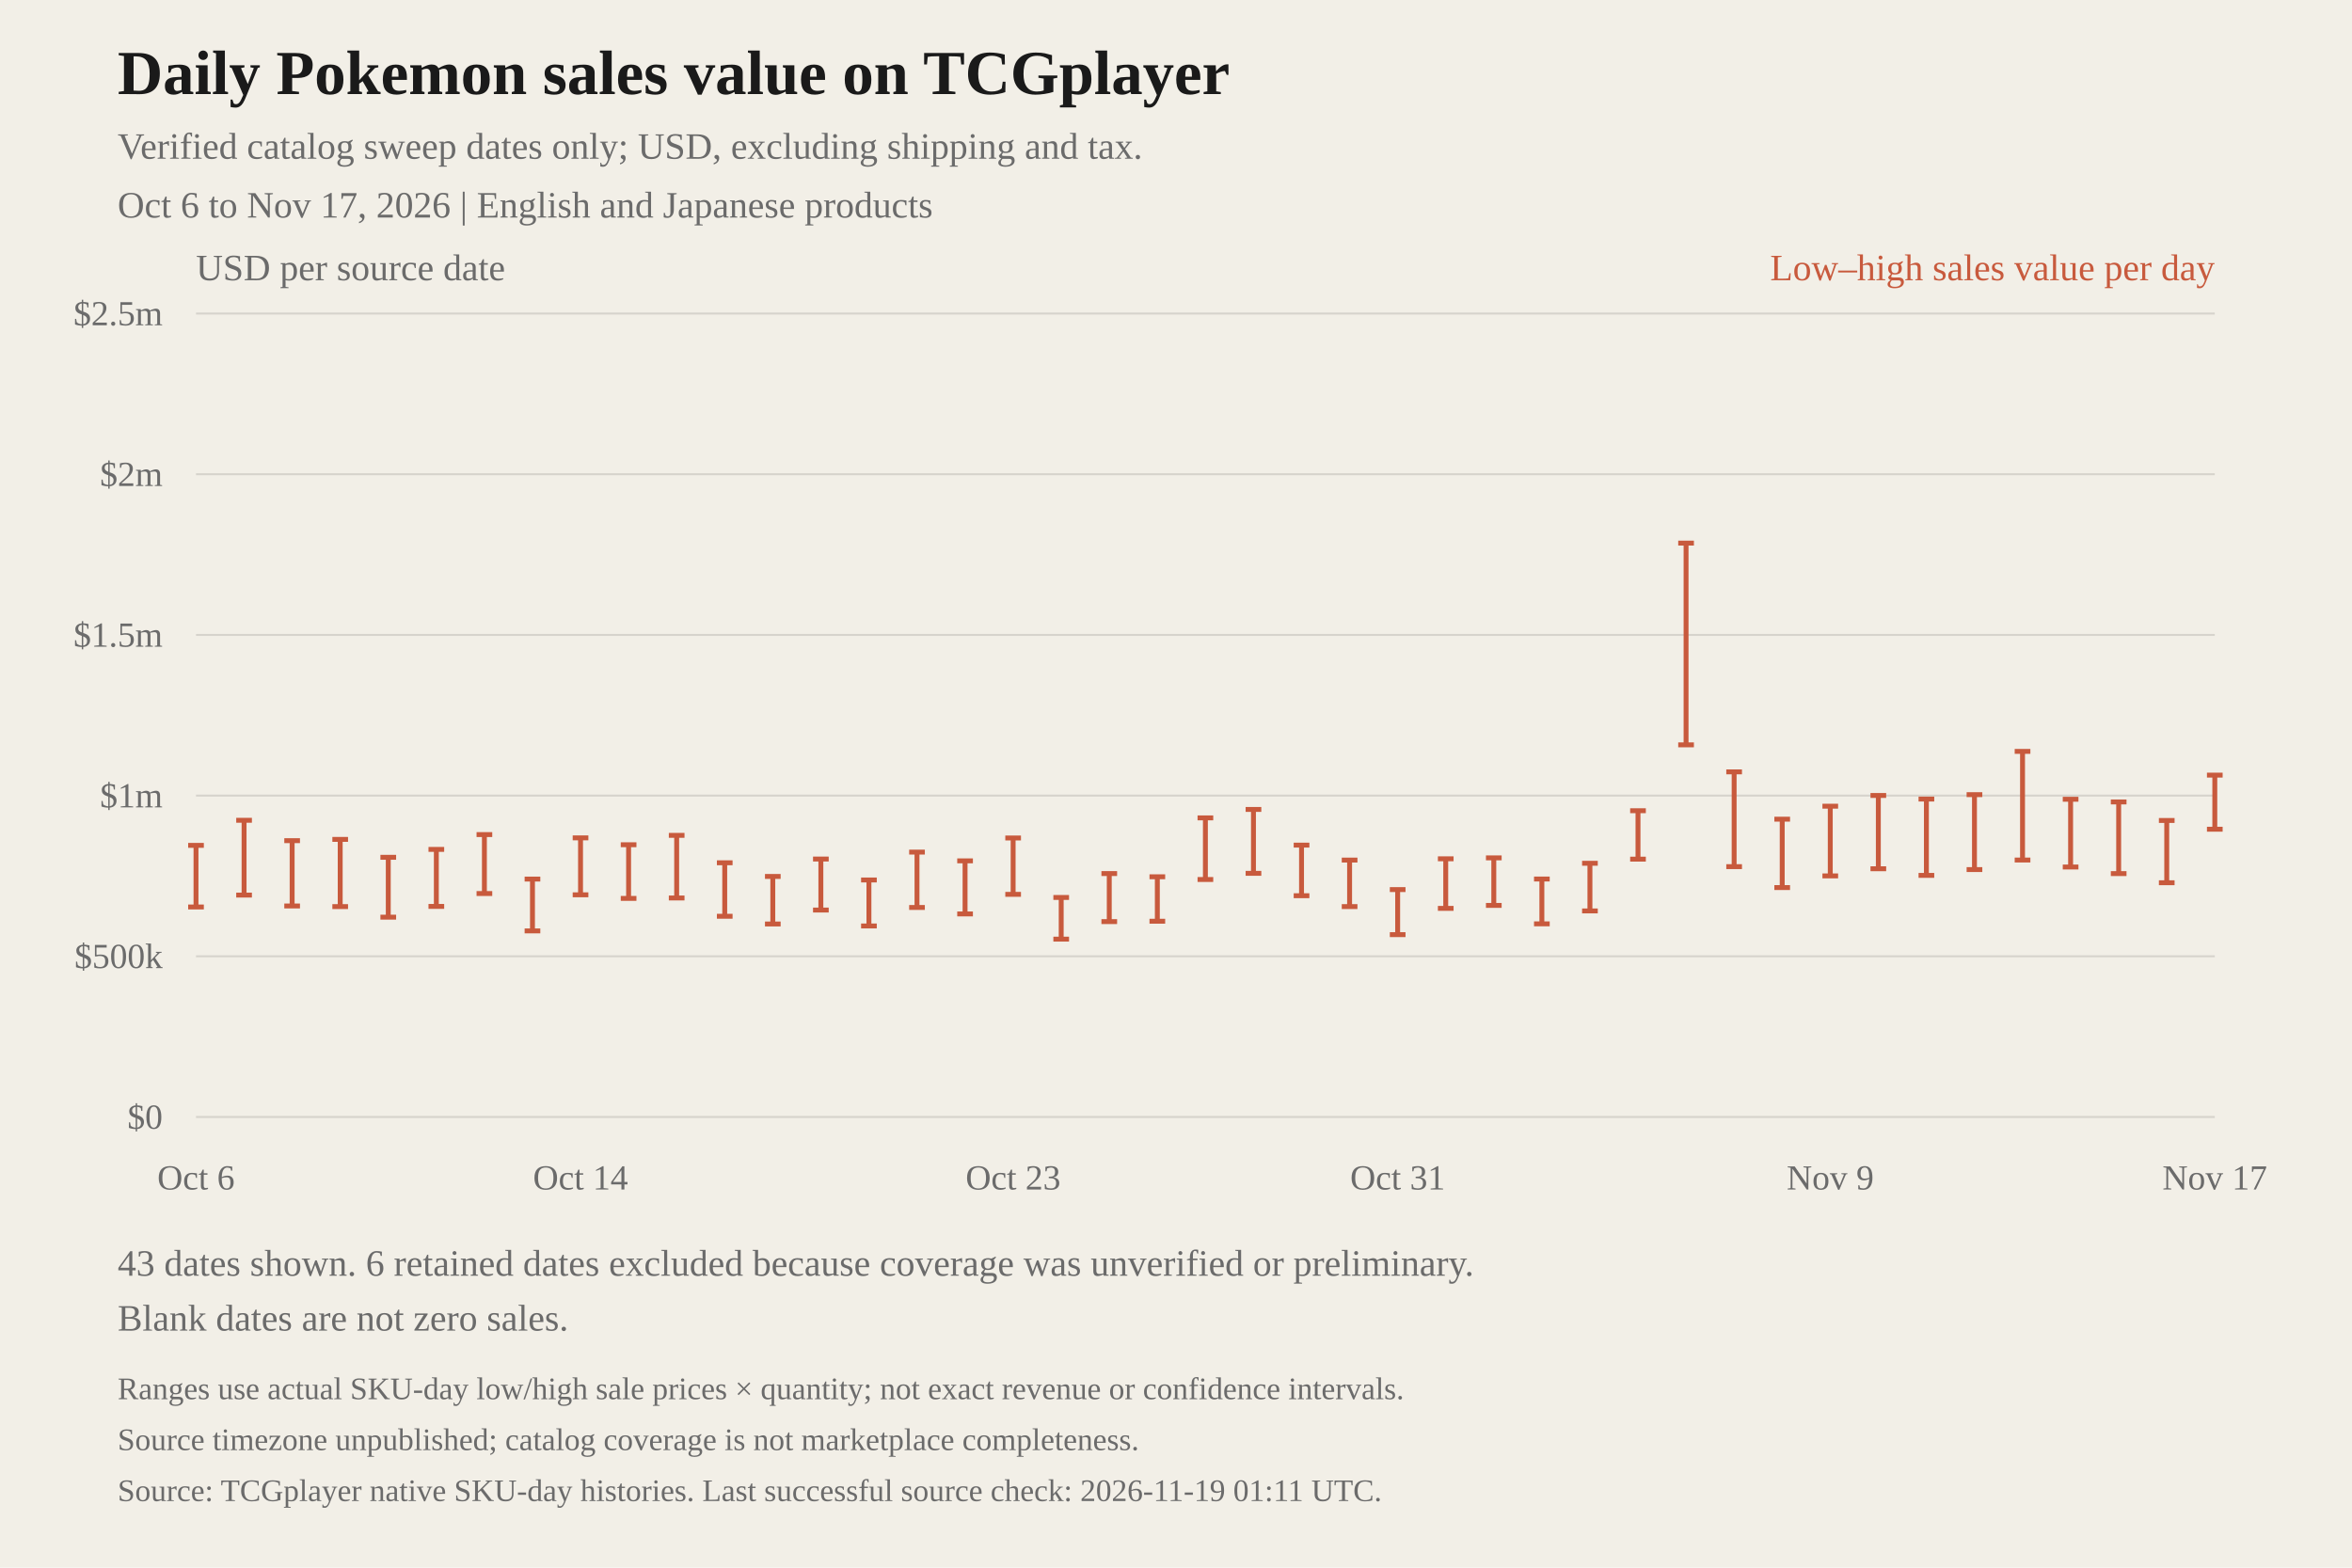
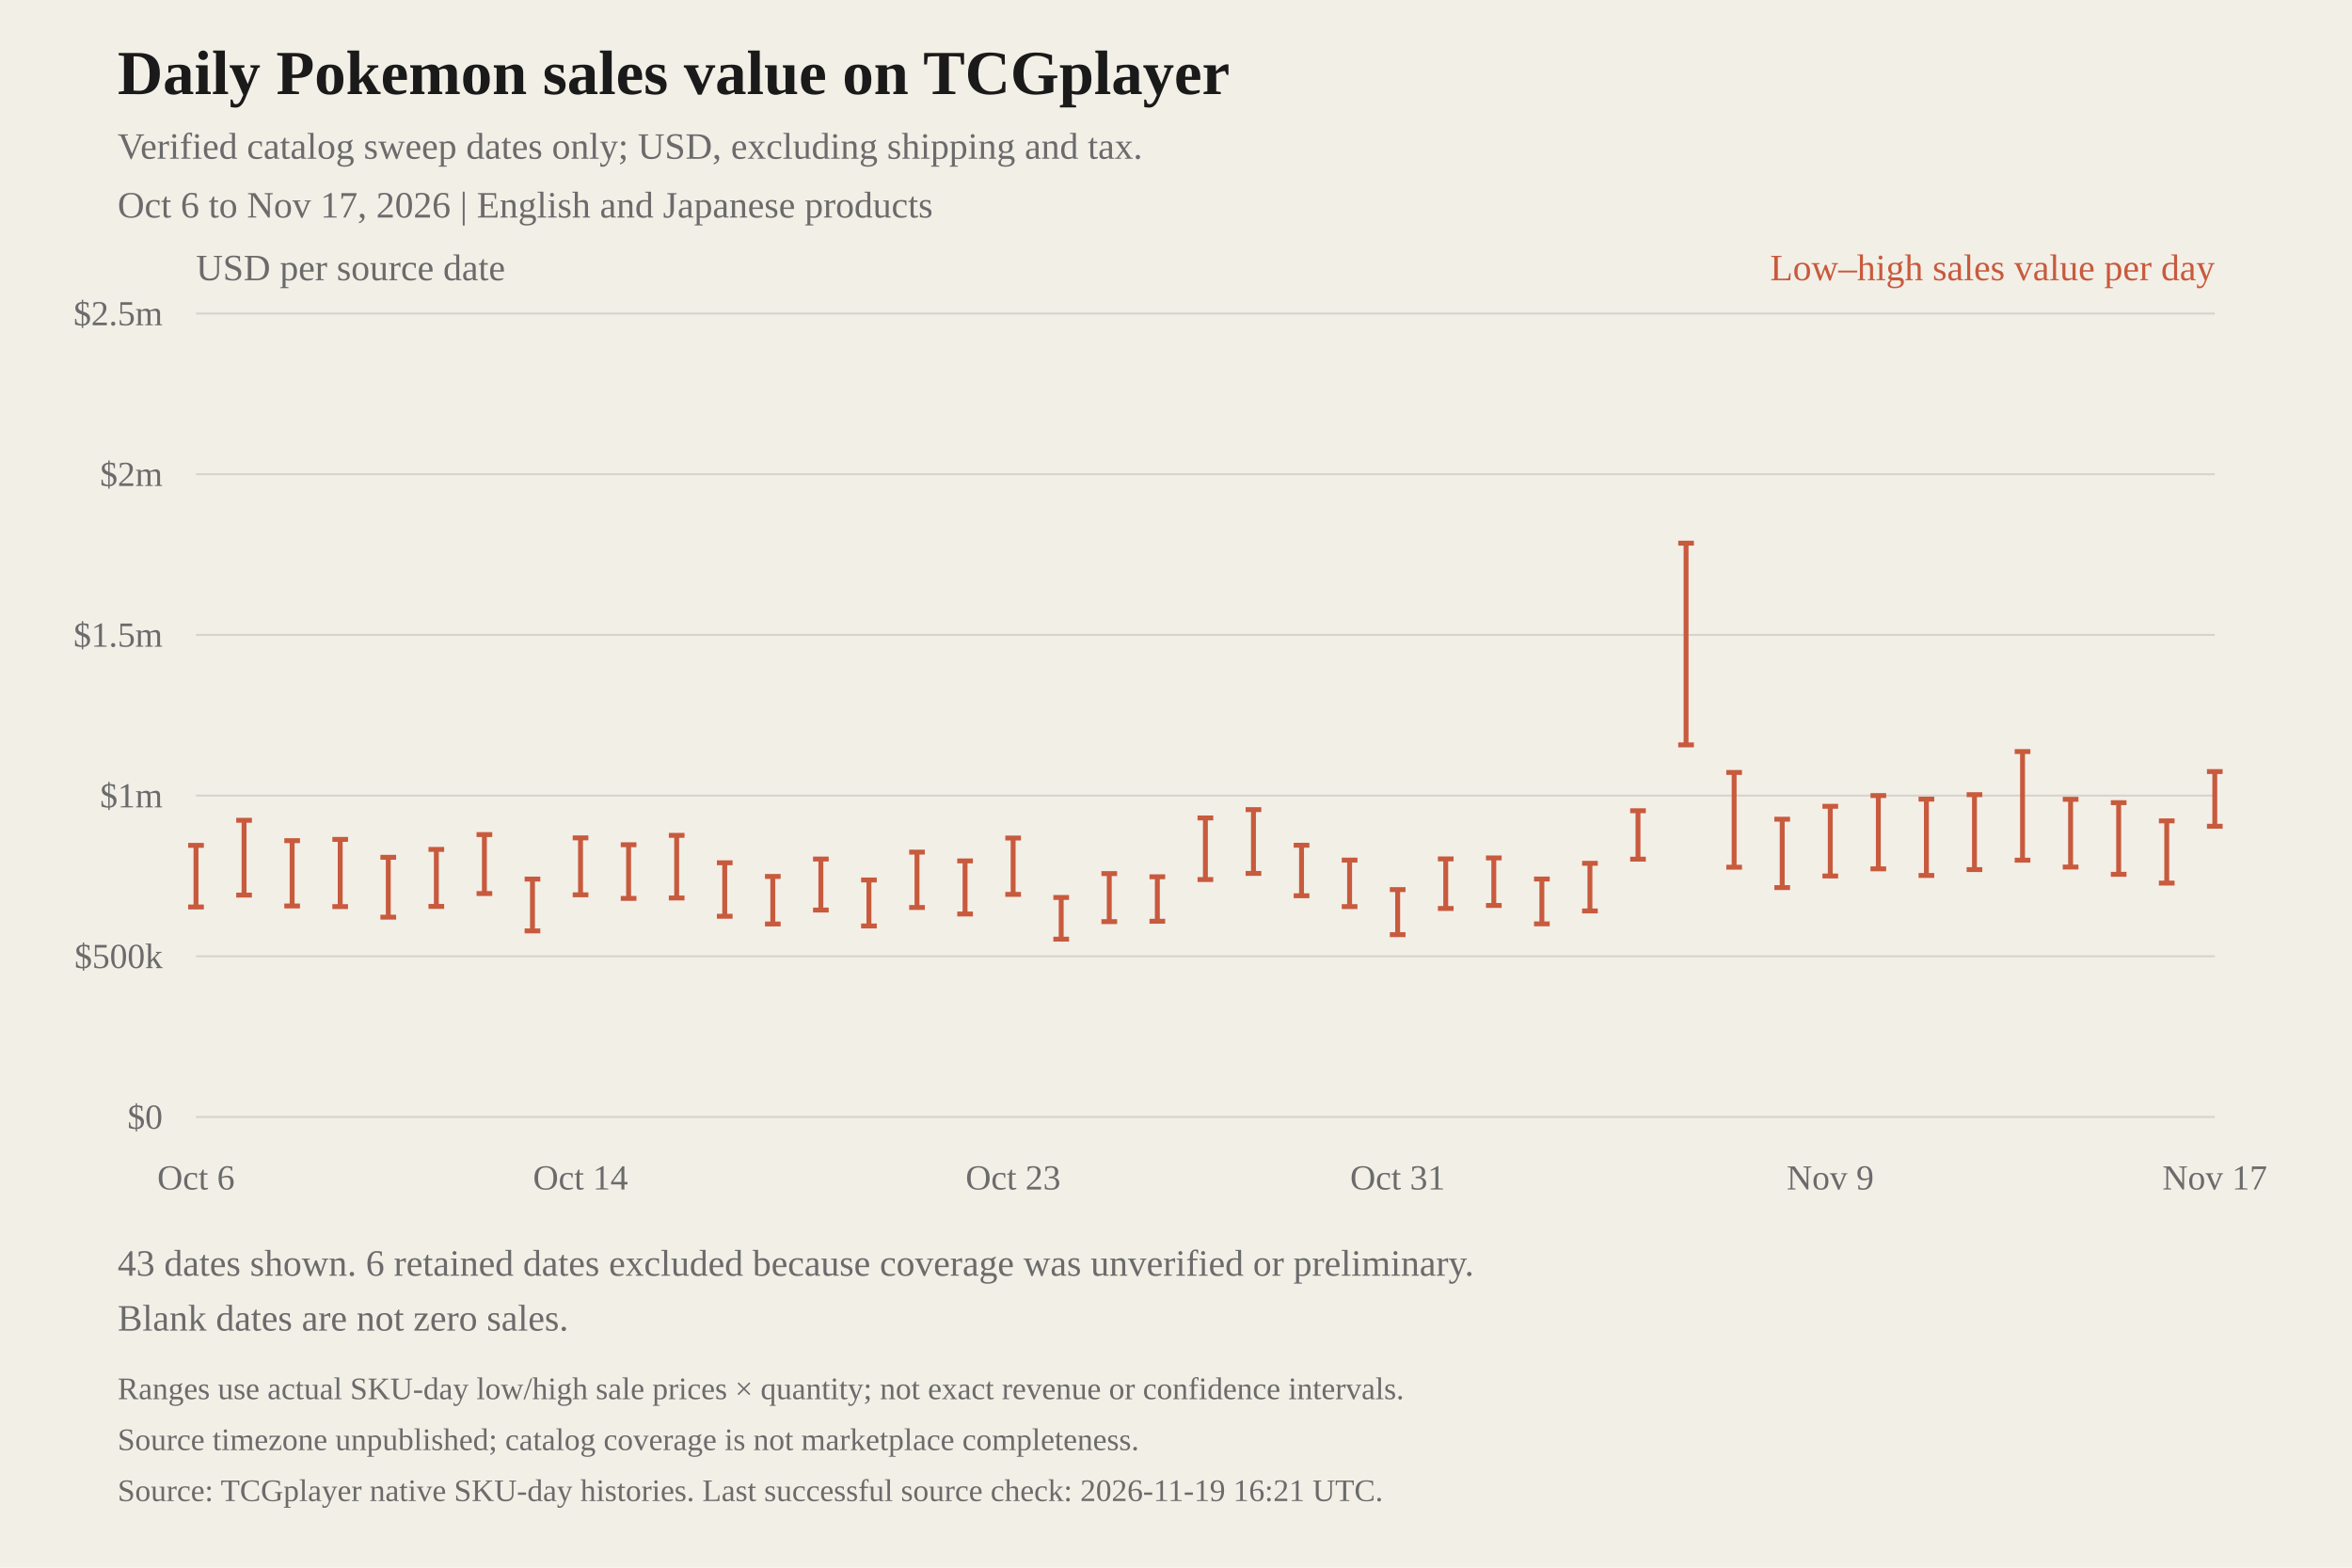
<svg xmlns="http://www.w3.org/2000/svg" width="1200" height="800" viewBox="0 0 1200 800" role="img" aria-labelledby="title description">
  <style>text{font-family:Georgia,"Liberation Serif","Times New Roman",serif;fill:#1A1A1A;font-size:19px}.title{font-size:32px;font-weight:600}.muted,.axis{fill:#6B6B6B}.axis{font-size:18px}.note{font-size:16px;fill:#6B6B6B}.grid{stroke:#D6D3CC;stroke-width:1}</style>
  <rect data-role="background" width="1200" height="800" fill="#F2EFE7" />
  <text x="60" y="48" class="title">Daily Pokemon sales value on TCGplayer</text>
  <text x="60" y="81" class="muted">Verified catalog sweep dates only; USD, excluding shipping and tax.</text>
  <text x="60" y="111" class="muted">Oct 6 to Nov 17, 2026 | English and Japanese products</text>
  <text x="100" y="143" class="muted">USD per source date</text>
  <text x="1130" y="143" text-anchor="end" style="fill:#C85A3D">Low–high sales value per day</text>
  <path d="M100,570H1130" class="grid" />
  <text x="83" y="576" class="axis" text-anchor="end">$0</text>
  <path d="M100,488H1130" class="grid" />
  <text x="83" y="494" class="axis" text-anchor="end">$500k</text>
  <path d="M100,406H1130" class="grid" />
  <text x="83" y="412" class="axis" text-anchor="end">$1m</text>
  <path d="M100,324H1130" class="grid" />
  <text x="83" y="330" class="axis" text-anchor="end">$1.5m</text>
  <path d="M100,242H1130" class="grid" />
  <text x="83" y="248" class="axis" text-anchor="end">$2m</text>
  <path d="M100,160H1130" class="grid" />
  <text x="83" y="166" class="axis" text-anchor="end">$2.5m</text>
  <path data-series="daily-range" d="M100,462.839V431.395M96,462.839h8M96,431.395h8" fill="none" stroke="#C85A3D" stroke-width="2.5" />
  <path data-series="daily-range" d="M124.524,456.767V418.596M120.524,456.767h8M120.524,418.596h8" fill="none" stroke="#C85A3D" stroke-width="2.5" />
  <path data-series="daily-range" d="M149.048,462.325V428.993M145.048,462.325h8M145.048,428.993h8" fill="none" stroke="#C85A3D" stroke-width="2.5" />
  <path data-series="daily-range" d="M173.571,462.639V428.347M169.571,462.639h8M169.571,428.347h8" fill="none" stroke="#C85A3D" stroke-width="2.5" />
  <path data-series="daily-range" d="M198.095,468.031V437.483M194.095,468.031h8M194.095,437.483h8" fill="none" stroke="#C85A3D" stroke-width="2.5" />
  <path data-series="daily-range" d="M222.619,462.546V433.454M218.619,462.546h8M218.619,433.454h8" fill="none" stroke="#C85A3D" stroke-width="2.5" />
  <path data-series="daily-range" d="M247.143,455.971V425.889M243.143,455.971h8M243.143,425.889h8" fill="none" stroke="#C85A3D" stroke-width="2.5" />
  <path data-series="daily-range" d="M271.667,475.046V448.6M267.667,475.046h8M267.667,448.6h8" fill="none" stroke="#C85A3D" stroke-width="2.5" />
  <path data-series="daily-range" d="M296.19,456.626V427.569M292.19,456.626h8M292.19,427.569h8" fill="none" stroke="#C85A3D" stroke-width="2.5" />
  <path data-series="daily-range" d="M320.714,458.461V431.071M316.714,458.461h8M316.714,431.071h8" fill="none" stroke="#C85A3D" stroke-width="2.5" />
  <path data-series="daily-range" d="M345.238,458.248V426.287M341.238,458.248h8M341.238,426.287h8" fill="none" stroke="#C85A3D" stroke-width="2.5" />
  <path data-series="daily-range" d="M369.762,467.575V440.279M365.762,467.575h8M365.762,440.279h8" fill="none" stroke="#C85A3D" stroke-width="2.5" />
  <path data-series="daily-range" d="M394.286,471.512V447.253M390.286,471.512h8M390.286,447.253h8" fill="none" stroke="#C85A3D" stroke-width="2.5" />
  <path data-series="daily-range" d="M418.81,464.4V438.369M414.81,464.4h8M414.81,438.369h8" fill="none" stroke="#C85A3D" stroke-width="2.5" />
  <path data-series="daily-range" d="M443.333,472.524V449.058M439.333,472.524h8M439.333,449.058h8" fill="none" stroke="#C85A3D" stroke-width="2.5" />
-   <path data-series="daily-range" d="M467.857,463.086V434.835M463.857,463.086h8M463.857,434.835h8" fill="none" stroke="#C85A3D" stroke-width="2.5" />
-   <path data-series="daily-range" d="M492.381,466.385V439.296M488.381,466.385h8M488.381,439.296h8" fill="none" stroke="#C85A3D" stroke-width="2.5" />
-   <path data-series="daily-range" d="M516.905,456.391V427.631M512.905,456.391h8M512.905,427.631h8" fill="none" stroke="#C85A3D" stroke-width="2.5" />
-   <path data-series="daily-range" d="M541.429,479.245V457.979M537.429,479.245h8M537.429,457.979h8" fill="none" stroke="#C85A3D" stroke-width="2.5" />
-   <path data-series="daily-range" d="M565.952,470.297V445.784M561.952,470.297h8M561.952,445.784h8" fill="none" stroke="#C85A3D" stroke-width="2.5" />
-   <path data-series="daily-range" d="M590.476,470.107V447.422M586.476,470.107h8M586.476,447.422h8" fill="none" stroke="#C85A3D" stroke-width="2.5" />
-   <path data-series="daily-range" d="M615,448.812V417.372M611,448.812h8M611,417.372h8" fill="none" stroke="#C85A3D" stroke-width="2.5" />
-   <path data-series="daily-range" d="M639.524,445.666V413.058M635.524,445.666h8M635.524,413.058h8" fill="none" stroke="#C85A3D" stroke-width="2.5" />
-   <path data-series="daily-range" d="M664.048,457.087V431.269M660.048,457.087h8M660.048,431.269h8" fill="none" stroke="#C85A3D" stroke-width="2.5" />
-   <path data-series="daily-range" d="M688.571,462.633V438.902M684.571,462.633h8M684.571,438.902h8" fill="none" stroke="#C85A3D" stroke-width="2.5" />
-   <path data-series="daily-range" d="M713.095,476.954V453.961M709.095,476.954h8M709.095,453.961h8" fill="none" stroke="#C85A3D" stroke-width="2.5" />
-   <path data-series="daily-range" d="M737.619,463.551V438.248M733.619,463.551h8M733.619,438.248h8" fill="none" stroke="#C85A3D" stroke-width="2.5" />
-   <path data-series="daily-range" d="M762.143,462.033V437.773M758.143,462.033h8M758.143,437.773h8" fill="none" stroke="#C85A3D" stroke-width="2.5" />
-   <path data-series="daily-range" d="M786.667,471.445V448.569M782.667,471.445h8M782.667,448.569h8" fill="none" stroke="#C85A3D" stroke-width="2.5" />
-   <path data-series="daily-range" d="M811.19,464.849V440.537M807.19,464.849h8M807.19,440.537h8" fill="none" stroke="#C85A3D" stroke-width="2.5" />
-   <path data-series="daily-range" d="M835.714,438.424V413.715M831.714,438.424h8M831.714,413.715h8" fill="none" stroke="#C85A3D" stroke-width="2.5" />
-   <path data-series="daily-range" d="M860.238,380.1V277.149M856.238,380.1h8M856.238,277.149h8" fill="none" stroke="#C85A3D" stroke-width="2.5" />
-   <path data-series="daily-range" d="M884.762,442.248V393.892M880.762,442.248h8M880.762,393.892h8" fill="none" stroke="#C85A3D" stroke-width="2.5" />
-   <path data-series="daily-range" d="M909.286,452.931V418.034M905.286,452.931h8M905.286,418.034h8" fill="none" stroke="#C85A3D" stroke-width="2.5" />
-   <path data-series="daily-range" d="M933.81,446.974V411.406M929.81,446.974h8M929.81,411.406h8" fill="none" stroke="#C85A3D" stroke-width="2.5" />
-   <path data-series="daily-range" d="M958.333,443.332V405.931M954.333,443.332h8M954.333,405.931h8" fill="none" stroke="#C85A3D" stroke-width="2.5" />
-   <path data-series="daily-range" d="M982.857,446.713V407.763M978.857,446.713h8M978.857,407.763h8" fill="none" stroke="#C85A3D" stroke-width="2.5" />
-   <path data-series="daily-range" d="M1007.381,443.749V405.51M1003.381,443.749h8M1003.381,405.51h8" fill="none" stroke="#C85A3D" stroke-width="2.5" />
-   <path data-series="daily-range" d="M1031.905,438.876V383.44M1027.905,438.876h8M1027.905,383.44h8" fill="none" stroke="#C85A3D" stroke-width="2.5" />
-   <path data-series="daily-range" d="M1056.429,442.44V407.867M1052.429,442.44h8M1052.429,407.867h8" fill="none" stroke="#C85A3D" stroke-width="2.5" />
-   <path data-series="daily-range" d="M1080.952,445.803V409.239M1076.952,445.803h8M1076.952,409.239h8" fill="none" stroke="#C85A3D" stroke-width="2.5" />
-   <path data-series="daily-range" d="M1105.476,450.468V418.693M1101.476,450.468h8M1101.476,418.693h8" fill="none" stroke="#C85A3D" stroke-width="2.5" />
-   <path data-series="daily-range" d="M1130,423.158V395.546M1126,423.158h8M1126,395.546h8" fill="none" stroke="#C85A3D" stroke-width="2.5" />
+   <path data-series="daily-range" d="M467.857,463.09V434.841M463.857,463.09h8M463.857,434.841h8" fill="none" stroke="#C85A3D" stroke-width="2.5" />
+   <path data-series="daily-range" d="M492.381,466.416V439.327M488.381,466.416h8M488.381,439.327h8" fill="none" stroke="#C85A3D" stroke-width="2.5" />
+   <path data-series="daily-range" d="M516.905,456.406V427.648M512.905,456.406h8M512.905,427.648h8" fill="none" stroke="#C85A3D" stroke-width="2.5" />
+   <path data-series="daily-range" d="M541.429,479.247V457.983M537.429,479.247h8M537.429,457.983h8" fill="none" stroke="#C85A3D" stroke-width="2.5" />
+   <path data-series="daily-range" d="M565.952,470.309V445.796M561.952,470.309h8M561.952,445.796h8" fill="none" stroke="#C85A3D" stroke-width="2.5" />
+   <path data-series="daily-range" d="M590.476,470.113V447.428M586.476,470.113h8M586.476,447.428h8" fill="none" stroke="#C85A3D" stroke-width="2.5" />
+   <path data-series="daily-range" d="M615,448.836V417.399M611,448.836h8M611,417.399h8" fill="none" stroke="#C85A3D" stroke-width="2.5" />
+   <path data-series="daily-range" d="M639.524,445.704V413.163M635.524,445.704h8M635.524,413.163h8" fill="none" stroke="#C85A3D" stroke-width="2.5" />
+   <path data-series="daily-range" d="M664.048,457.108V431.337M660.048,457.108h8M660.048,431.337h8" fill="none" stroke="#C85A3D" stroke-width="2.5" />
+   <path data-series="daily-range" d="M688.571,462.641V438.914M684.571,462.641h8M684.571,438.914h8" fill="none" stroke="#C85A3D" stroke-width="2.5" />
+   <path data-series="daily-range" d="M713.095,476.962V453.97M709.095,476.962h8M709.095,453.97h8" fill="none" stroke="#C85A3D" stroke-width="2.5" />
+   <path data-series="daily-range" d="M737.619,463.604V438.306M733.619,463.604h8M733.619,438.306h8" fill="none" stroke="#C85A3D" stroke-width="2.5" />
+   <path data-series="daily-range" d="M762.143,462.062V437.802M758.143,462.062h8M758.143,437.802h8" fill="none" stroke="#C85A3D" stroke-width="2.5" />
+   <path data-series="daily-range" d="M786.667,471.447V448.571M782.667,471.447h8M782.667,448.571h8" fill="none" stroke="#C85A3D" stroke-width="2.5" />
+   <path data-series="daily-range" d="M811.19,464.86V440.551M807.19,464.86h8M807.19,440.551h8" fill="none" stroke="#C85A3D" stroke-width="2.5" />
+   <path data-series="daily-range" d="M835.714,438.431V413.724M831.714,438.431h8M831.714,413.724h8" fill="none" stroke="#C85A3D" stroke-width="2.5" />
+   <path data-series="daily-range" d="M860.238,380.12V277.176M856.238,380.12h8M856.238,277.176h8" fill="none" stroke="#C85A3D" stroke-width="2.5" />
+   <path data-series="daily-range" d="M884.762,442.543V394.189M880.762,442.543h8M880.762,394.189h8" fill="none" stroke="#C85A3D" stroke-width="2.5" />
+   <path data-series="daily-range" d="M909.286,452.94V418.049M905.286,452.94h8M905.286,418.049h8" fill="none" stroke="#C85A3D" stroke-width="2.5" />
+   <path data-series="daily-range" d="M933.81,447.026V411.462M929.81,447.026h8M929.81,411.462h8" fill="none" stroke="#C85A3D" stroke-width="2.5" />
+   <path data-series="daily-range" d="M958.333,443.38V405.981M954.333,443.38h8M954.333,405.981h8" fill="none" stroke="#C85A3D" stroke-width="2.5" />
+   <path data-series="daily-range" d="M982.857,446.747V407.808M978.857,446.747h8M978.857,407.808h8" fill="none" stroke="#C85A3D" stroke-width="2.5" />
+   <path data-series="daily-range" d="M1007.381,443.754V405.519M1003.381,443.754h8M1003.381,405.519h8" fill="none" stroke="#C85A3D" stroke-width="2.5" />
+   <path data-series="daily-range" d="M1031.905,438.95V383.517M1027.905,438.95h8M1027.905,383.517h8" fill="none" stroke="#C85A3D" stroke-width="2.5" />
+   <path data-series="daily-range" d="M1056.429,442.459V407.888M1052.429,442.459h8M1052.429,407.888h8" fill="none" stroke="#C85A3D" stroke-width="2.5" />
+   <path data-series="daily-range" d="M1080.952,446.161V409.604M1076.952,446.161h8M1076.952,409.604h8" fill="none" stroke="#C85A3D" stroke-width="2.5" />
+   <path data-series="daily-range" d="M1105.476,450.647V418.896M1101.476,450.647h8M1101.476,418.896h8" fill="none" stroke="#C85A3D" stroke-width="2.5" />
+   <path data-series="daily-range" d="M1130,421.637V393.736M1126,421.637h8M1126,393.736h8" fill="none" stroke="#C85A3D" stroke-width="2.5" />
  <text x="100" y="607" class="axis" text-anchor="middle">Oct 6</text>
  <text x="296.19" y="607" class="axis" text-anchor="middle">Oct 14</text>
  <text x="516.905" y="607" class="axis" text-anchor="middle">Oct 23</text>
  <text x="713.095" y="607" class="axis" text-anchor="middle">Oct 31</text>
  <text x="933.81" y="607" class="axis" text-anchor="middle">Nov 9</text>
  <text x="1130" y="607" class="axis" text-anchor="middle">Nov 17</text>
  <text x="60" y="651" class="muted">43 dates shown. 6 retained dates excluded because coverage was unverified or preliminary.</text>
  <text x="60" y="679" class="muted">Blank dates are not zero sales.</text>
  <text x="60" y="714" class="note">Ranges use actual SKU-day low/high sale prices × quantity; not exact revenue or confidence intervals.</text>
  <text x="60" y="740" class="note">Source timezone unpublished; catalog coverage is not marketplace completeness.</text>
-   <text x="60" y="766" class="note">Source: TCGplayer native SKU-day histories. Last successful source check: 2026-11-19 01:11 UTC.</text>
+   <text x="60" y="766" class="note">Source: TCGplayer native SKU-day histories. Last successful source check: 2026-11-19 16:21 UTC.</text>
</svg>
